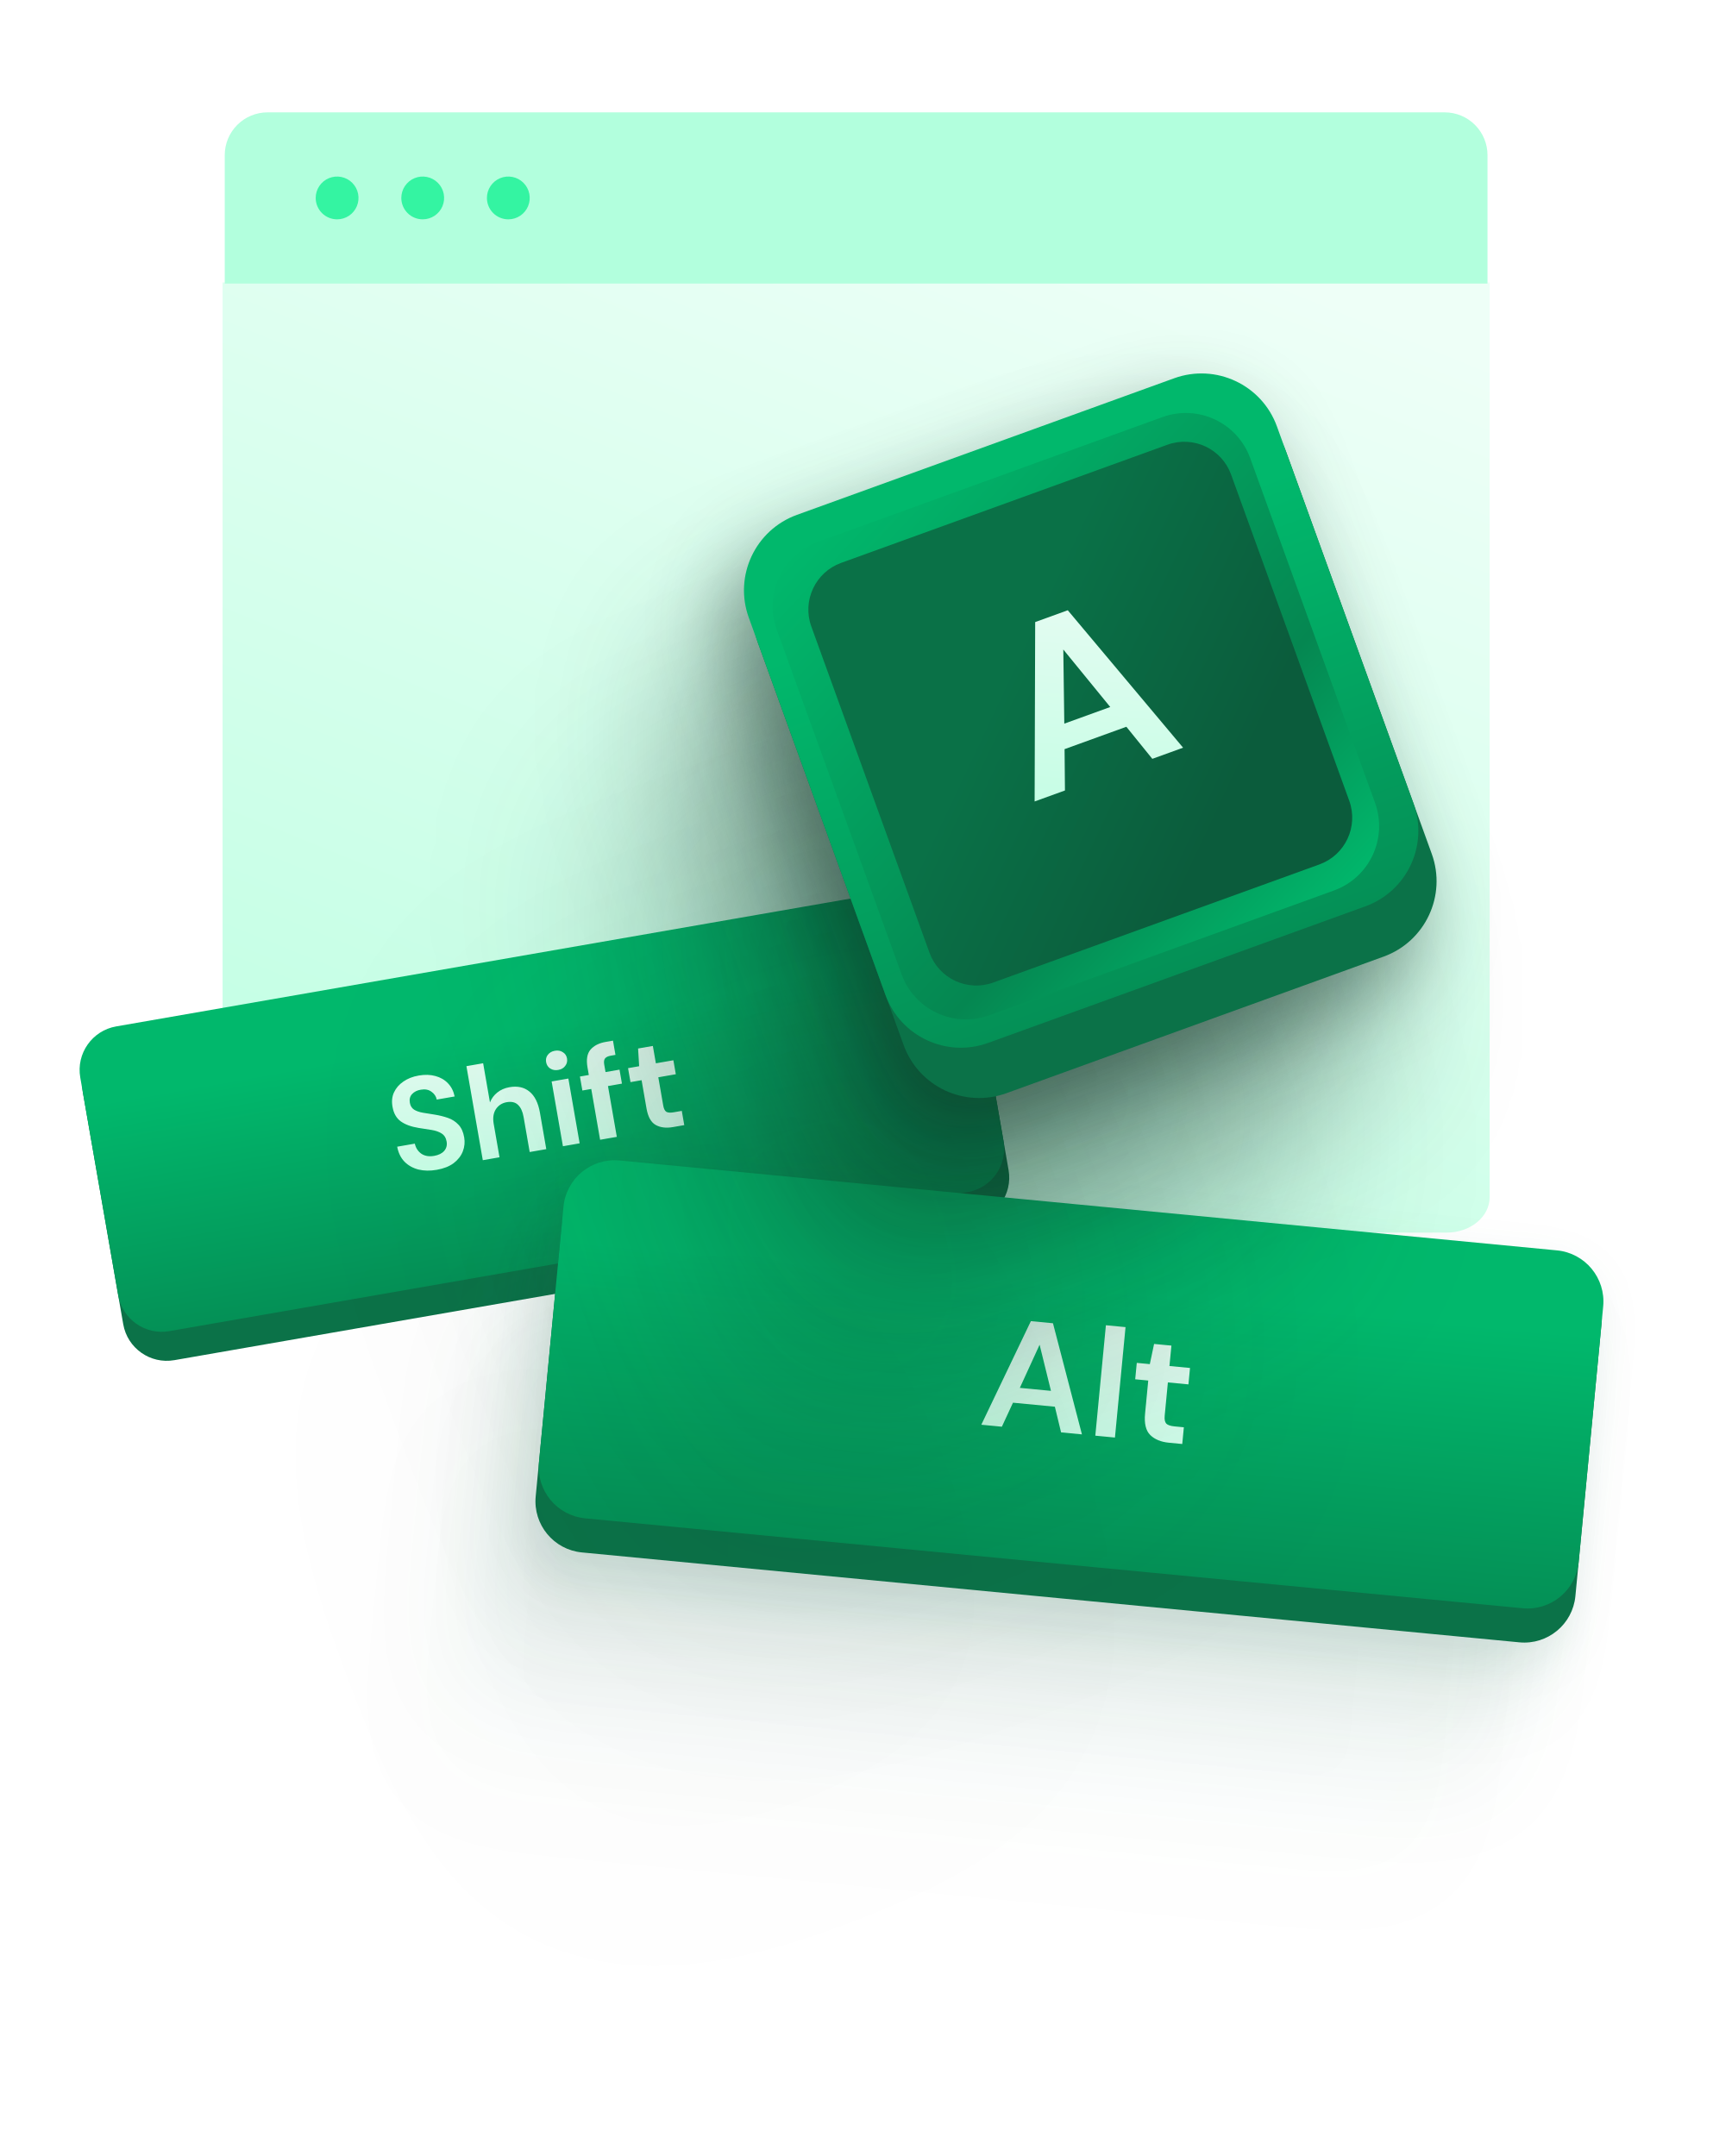
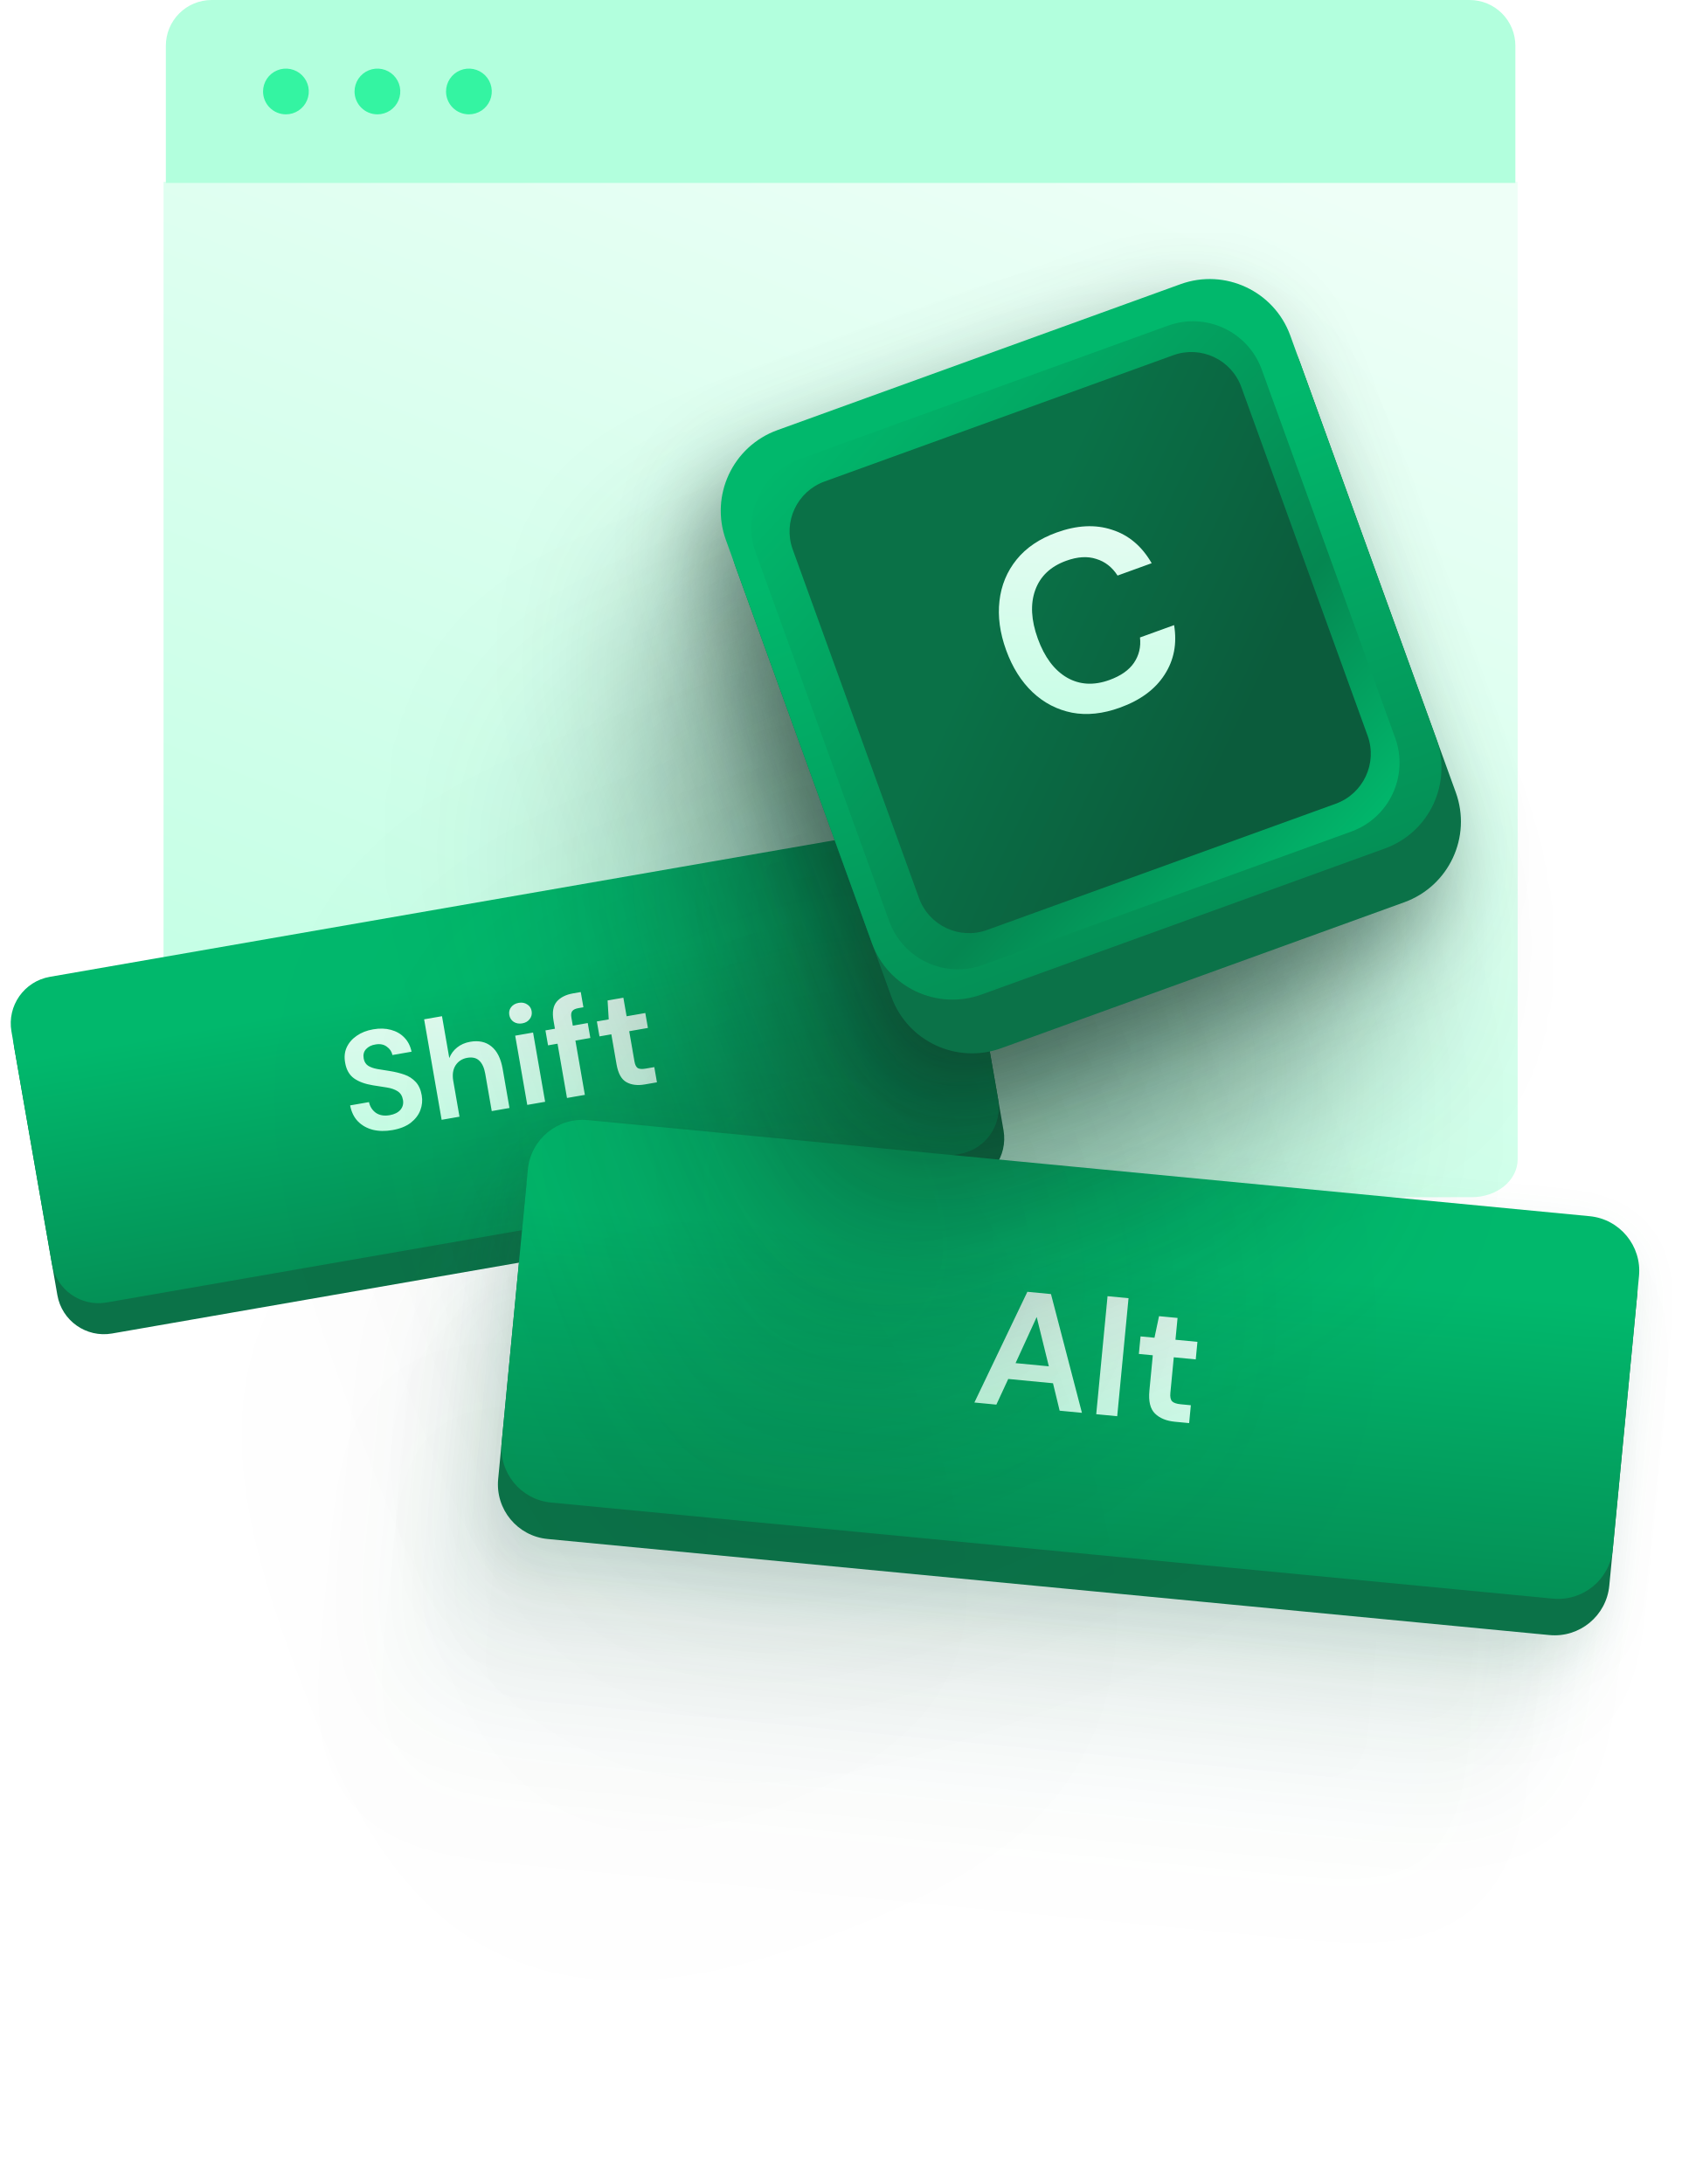
- <svg xmlns="http://www.w3.org/2000/svg" width="320" height="403" viewBox="0 0 320 403" fill="none">
-   <path d="M41.6 52.8H278.4V223.79C278.4 225.543 277.554 227.224 276.049 228.464C274.543 229.703 272.502 230.399 270.373 230.399H49.627C47.498 230.399 45.456 229.703 43.951 228.464C42.446 227.224 41.6 225.543 41.6 223.79V52.8Z" fill="url(#paint0_linear_11471_840)" />
-   <path d="M42.002 53.001H278.001V29.001C278.001 26.879 277.159 24.845 275.658 23.344C274.158 21.844 272.123 21.001 270.001 21.001H50.002C47.88 21.001 45.845 21.844 44.345 23.344C42.844 24.845 42.002 26.879 42.002 29.001V53.001Z" fill="#B2FFDD" />
-   <path d="M91.001 37C91.001 36.209 91.235 35.435 91.675 34.778C92.114 34.12 92.739 33.607 93.47 33.304C94.201 33.002 95.005 32.922 95.781 33.077C96.557 33.231 97.27 33.612 97.829 34.172C98.389 34.731 98.769 35.444 98.924 36.22C99.078 36.996 98.999 37.8 98.696 38.531C98.394 39.262 97.881 39.886 97.223 40.326C96.565 40.765 95.792 41 95.001 41C93.94 41 92.922 40.579 92.172 39.828C91.422 39.078 91.001 38.061 91.001 37ZM75.001 37C75.001 36.209 75.235 35.435 75.675 34.778C76.114 34.12 76.739 33.607 77.47 33.304C78.201 33.002 79.005 32.922 79.781 33.077C80.557 33.231 81.27 33.612 81.829 34.172C82.389 34.731 82.769 35.444 82.924 36.22C83.078 36.996 82.999 37.8 82.696 38.531C82.394 39.262 81.881 39.886 81.223 40.326C80.565 40.765 79.792 41 79.001 41C77.94 41 76.922 40.579 76.172 39.828C75.422 39.078 75.001 38.061 75.001 37ZM59.001 37C59.001 36.209 59.235 35.435 59.675 34.778C60.114 34.12 60.739 33.607 61.47 33.304C62.201 33.002 63.005 32.922 63.781 33.077C64.557 33.231 65.27 33.612 65.829 34.172C66.389 34.731 66.769 35.444 66.924 36.22C67.078 36.996 66.999 37.8 66.696 38.531C66.394 39.262 65.881 39.886 65.223 40.326C64.565 40.765 63.792 41 63.001 41C61.94 41 60.922 40.579 60.172 39.828C59.422 39.078 59.001 38.061 59.001 37Z" fill="#34F4A2" />
-   <rect x="14.056" y="195.984" width="167.953" height="60.573" rx="8.26" transform="rotate(-9.87826 14.0562 195.984)" fill="#0B7248" />
-   <rect x="13.584" y="193.272" width="167.953" height="57.82" rx="8.26" transform="rotate(-9.87826 13.584 193.272)" fill="url(#paint1_linear_11471_840)" />
-   <path d="M81.623 218.664C80.37 218.882 79.226 218.863 78.192 218.607C77.155 218.335 76.291 217.848 75.599 217.147C74.904 216.43 74.447 215.495 74.23 214.342L77.525 213.768C77.697 214.56 78.099 215.186 78.733 215.645C79.38 216.086 80.183 216.223 81.143 216.056C81.974 215.911 82.599 215.601 83.019 215.125C83.436 214.634 83.587 214.054 83.471 213.387C83.349 212.687 83.034 212.18 82.527 211.866C82.035 211.549 81.411 211.331 80.652 211.211C79.893 211.092 79.083 210.965 78.221 210.83C76.823 210.604 75.713 210.193 74.888 209.599C74.08 209.002 73.572 208.109 73.365 206.921C73.173 205.915 73.259 205.012 73.623 204.21C74 203.39 74.585 202.71 75.38 202.169C76.172 201.612 77.129 201.235 78.252 201.04C79.391 200.841 80.427 200.871 81.361 201.127C82.311 201.381 83.093 201.832 83.709 202.479C84.341 203.124 84.761 203.948 84.97 204.951L81.625 205.533C81.504 204.934 81.176 204.446 80.641 204.07C80.119 203.674 79.46 203.546 78.662 203.685C77.976 203.788 77.428 204.059 77.018 204.499C76.622 204.921 76.482 205.465 76.598 206.132C76.697 206.702 76.956 207.126 77.373 207.406C77.788 207.669 78.325 207.86 78.983 207.981C79.641 208.101 80.391 208.222 81.234 208.343C82.131 208.489 82.964 208.696 83.732 208.965C84.5 209.233 85.152 209.656 85.688 210.234C86.222 210.795 86.577 211.58 86.752 212.589C86.908 213.484 86.825 214.354 86.502 215.198C86.18 216.042 85.612 216.778 84.799 217.406C83.984 218.018 82.925 218.437 81.623 218.664ZM90.23 216.863L87.169 199.286L90.294 198.742L91.57 206.065C91.86 205.327 92.315 204.712 92.933 204.218C93.565 203.706 94.329 203.372 95.224 203.216C96.721 202.955 97.959 203.226 98.937 204.028C99.931 204.827 100.587 206.138 100.905 207.961L102.095 214.797L98.994 215.337L97.855 208.794C97.674 207.753 97.323 206.992 96.804 206.512C96.301 206.03 95.601 205.866 94.706 206.022C93.827 206.175 93.149 206.612 92.671 207.333C92.209 208.05 92.074 208.962 92.267 210.069L93.355 216.319L90.23 216.863ZM104.331 199.995C103.762 200.094 103.26 200.005 102.826 199.729C102.409 199.449 102.155 199.049 102.064 198.528C101.973 198.007 102.079 197.553 102.38 197.165C102.695 196.758 103.137 196.505 103.707 196.406C104.276 196.307 104.77 196.397 105.187 196.676C105.618 196.937 105.879 197.327 105.97 197.848C106.061 198.369 105.949 198.833 105.634 199.24C105.335 199.644 104.901 199.896 104.331 199.995ZM105.205 214.255L103.096 202.147L106.221 201.602L108.33 213.711L105.205 214.255ZM112.153 213.045L110.499 203.549L108.839 203.838L108.384 201.226L110.044 200.937L109.798 199.521C109.543 198.056 109.727 196.951 110.352 196.205C110.993 195.456 111.948 194.971 113.218 194.75L114.56 194.516L115.024 197.177L114.169 197.326C113.632 197.419 113.268 197.592 113.077 197.843C112.886 198.094 112.835 198.472 112.923 198.977L113.169 200.393L115.781 199.938L116.236 202.55L113.624 203.005L115.278 212.501L112.153 213.045ZM125.76 210.676C124.49 210.897 123.419 210.765 122.547 210.28C121.674 209.794 121.1 208.762 120.825 207.184L119.907 201.911L117.832 202.272L117.377 199.66L119.452 199.298L119.253 195.988L122.012 195.507L122.577 198.754L125.848 198.185L126.303 200.797L123.032 201.366L123.954 206.664C124.056 207.25 124.249 207.635 124.533 207.821C124.83 207.987 125.288 208.016 125.907 207.909L127.42 207.645L127.884 210.306L125.76 210.676Z" fill="url(#paint2_linear_11471_840)" />
-   <g filter="url(#filter0_dddd_11471_840)">
-     <rect x="105.922" y="219.186" width="195.2" height="70.4" rx="9.6" transform="rotate(5.479 105.922 219.186)" fill="#0B7248" />
-     <rect x="106.227" y="216" width="195.2" height="67.2" rx="9.6" transform="rotate(5.479 106.227 216)" fill="url(#paint3_linear_11471_840)" />
-     <path d="M183.397 266.311L192.661 246.947L196.789 247.343L202.204 268.115L198.305 267.741L197.145 262.943L189.318 262.192L187.239 266.68L183.397 266.311ZM190.597 259.422L196.416 259.98L194.292 251.357L190.597 259.422ZM204.703 268.355L206.682 247.714L210.352 248.066L208.372 268.707L204.703 268.355ZM218.457 269.674C216.967 269.531 215.807 269.054 214.978 268.241C214.15 267.429 213.824 266.096 214.002 264.242L214.596 258.049L212.159 257.816L212.454 254.748L214.89 254.982L215.686 251.21L218.926 251.521L218.56 255.334L222.401 255.702L222.107 258.77L218.266 258.401L217.669 264.622C217.603 265.31 217.7 265.802 217.961 266.097C218.243 266.375 218.748 266.548 219.474 266.618L221.251 266.789L220.952 269.913L218.457 269.674Z" fill="url(#paint4_linear_11471_840)" />
+ <svg xmlns="http://www.w3.org/2000/svg" width="294" height="382" viewBox="0 0 294 382" fill="none">
+   <path d="M28.6 31.799H265.4V202.79C265.4 204.543 264.554 206.224 263.049 207.464C261.543 208.703 259.502 209.399 257.373 209.399H36.627C34.498 209.399 32.456 208.703 30.951 207.464C29.446 206.224 28.6 204.543 28.6 202.79V31.799Z" fill="url(#paint0_linear_11471_841)" />
+   <path d="M29.002 32.001H265.001V8.001C265.001 5.879 264.159 3.844 262.658 2.344C261.158 0.844 259.123 0.001 257.001 0.001H37.002C34.88 0.001 32.845 0.844 31.345 2.344C29.844 3.844 29.002 5.879 29.002 8.001V32.001Z" fill="#B2FFDD" />
+   <path d="M78.001 16C78.001 15.209 78.235 14.435 78.675 13.778C79.114 13.12 79.739 12.607 80.47 12.305C81.201 12.002 82.005 11.922 82.781 12.077C83.557 12.231 84.27 12.612 84.829 13.172C85.389 13.731 85.769 14.444 85.924 15.22C86.078 15.996 85.999 16.8 85.696 17.531C85.394 18.262 84.881 18.886 84.223 19.326C83.565 19.765 82.792 20 82.001 20C80.94 20 79.922 19.579 79.172 18.828C78.422 18.078 78.001 17.061 78.001 16ZM62.001 16C62.001 15.209 62.235 14.435 62.675 13.778C63.114 13.12 63.739 12.607 64.47 12.305C65.201 12.002 66.005 11.922 66.781 12.077C67.557 12.231 68.27 12.612 68.829 13.172C69.389 13.731 69.769 14.444 69.924 15.22C70.078 15.996 69.999 16.8 69.696 17.531C69.394 18.262 68.881 18.886 68.223 19.326C67.565 19.765 66.792 20 66.001 20C64.94 20 63.922 19.579 63.172 18.828C62.422 18.078 62.001 17.061 62.001 16ZM46.001 16C46.001 15.209 46.235 14.435 46.675 13.778C47.114 13.12 47.739 12.607 48.47 12.305C49.201 12.002 50.005 11.922 50.781 12.077C51.557 12.231 52.27 12.612 52.829 13.172C53.389 13.731 53.77 14.444 53.924 15.22C54.078 15.996 53.999 16.8 53.696 17.531C53.394 18.262 52.881 18.886 52.223 19.326C51.565 19.765 50.792 20 50.001 20C48.94 20 47.922 19.579 47.172 18.828C46.422 18.078 46.001 17.061 46.001 16Z" fill="#34F4A2" />
+   <rect x="1.056" y="174.984" width="167.953" height="60.573" rx="8.26" transform="rotate(-9.87826 1.05615 174.984)" fill="#0B7248" />
+   <rect x="0.584" y="172.272" width="167.953" height="57.82" rx="8.26" transform="rotate(-9.87826 0.583984 172.272)" fill="url(#paint1_linear_11471_841)" />
+   <path d="M68.623 197.664C67.37 197.882 66.226 197.863 65.192 197.607C64.155 197.335 63.291 196.848 62.599 196.147C61.904 195.43 61.447 194.495 61.23 193.342L64.525 192.768C64.697 193.56 65.099 194.186 65.733 194.645C66.38 195.086 67.183 195.223 68.143 195.056C68.974 194.911 69.599 194.601 70.019 194.125C70.436 193.634 70.587 193.054 70.471 192.387C70.349 191.687 70.034 191.18 69.527 190.866C69.035 190.549 68.411 190.331 67.652 190.211C66.893 190.092 66.083 189.965 65.221 189.83C63.824 189.604 62.712 189.193 61.888 188.599C61.08 188.002 60.572 187.109 60.365 185.921C60.173 184.915 60.259 184.012 60.623 183.21C61 182.39 61.585 181.71 62.38 181.169C63.172 180.612 64.129 180.235 65.252 180.04C66.391 179.841 67.427 179.871 68.361 180.127C69.311 180.381 70.093 180.832 70.709 181.479C71.341 182.124 71.761 182.948 71.97 183.951L68.625 184.533C68.504 183.934 68.176 183.446 67.641 183.07C67.119 182.674 66.46 182.546 65.662 182.685C64.976 182.788 64.428 183.059 64.018 183.499C63.622 183.921 63.482 184.465 63.598 185.132C63.697 185.702 63.956 186.126 64.373 186.406C64.788 186.669 65.325 186.86 65.983 186.981C66.641 187.101 67.391 187.222 68.234 187.343C69.131 187.489 69.964 187.696 70.732 187.965C71.5 188.233 72.152 188.656 72.688 189.234C73.222 189.795 73.577 190.58 73.752 191.589C73.908 192.484 73.825 193.354 73.502 194.198C73.18 195.042 72.612 195.778 71.799 196.406C70.984 197.018 69.925 197.437 68.623 197.664ZM77.23 195.863L74.169 178.286L77.294 177.742L78.57 185.065C78.86 184.327 79.315 183.712 79.933 183.218C80.565 182.706 81.329 182.372 82.224 182.216C83.721 181.955 84.959 182.226 85.937 183.028C86.931 183.827 87.587 185.138 87.904 186.961L89.095 193.797L85.994 194.337L84.855 187.794C84.674 186.753 84.323 185.992 83.804 185.512C83.301 185.03 82.601 184.866 81.706 185.022C80.827 185.175 80.149 185.612 79.671 186.333C79.209 187.05 79.074 187.962 79.267 189.069L80.355 195.319L77.23 195.863ZM91.332 178.995C90.762 179.094 90.26 179.005 89.826 178.729C89.409 178.449 89.155 178.049 89.064 177.528C88.973 177.007 89.079 176.553 89.38 176.165C89.695 175.758 90.137 175.505 90.707 175.406C91.276 175.307 91.77 175.397 92.187 175.676C92.618 175.937 92.879 176.327 92.97 176.848C93.061 177.369 92.948 177.833 92.634 178.24C92.335 178.644 91.901 178.896 91.332 178.995ZM92.205 193.255L90.096 181.147L93.221 180.602L95.33 192.711L92.205 193.255ZM99.153 192.045L97.499 182.549L95.839 182.838L95.384 180.226L97.044 179.937L96.798 178.521C96.543 177.056 96.727 175.951 97.352 175.205C97.993 174.456 98.948 173.971 100.218 173.75L101.56 173.516L102.024 176.177L101.169 176.326C100.632 176.419 100.268 176.592 100.077 176.843C99.886 177.094 99.835 177.472 99.922 177.977L100.169 179.393L102.781 178.938L103.236 181.55L100.624 182.005L102.278 191.501L99.153 192.045ZM112.76 189.676C111.49 189.897 110.419 189.765 109.547 189.28C108.674 188.794 108.1 187.762 107.825 186.184L106.907 180.911L104.832 181.272L104.377 178.66L106.452 178.298L106.253 174.988L109.012 174.507L109.577 177.754L112.848 177.185L113.303 179.797L110.032 180.366L110.954 185.664C111.056 186.25 111.249 186.635 111.533 186.821C111.83 186.987 112.288 187.016 112.907 186.909L114.42 186.645L114.884 189.306L112.76 189.676Z" fill="url(#paint2_linear_11471_841)" />
+   <g filter="url(#filter0_dddd_11471_841)">
+     <rect x="92.922" y="198.186" width="195.2" height="70.4" rx="9.6" transform="rotate(5.479 92.9219 198.186)" fill="#0B7248" />
+     <rect x="93.227" y="195" width="195.2" height="67.2" rx="9.6" transform="rotate(5.479 93.2273 195)" fill="url(#paint3_linear_11471_841)" />
+     <path d="M170.397 245.311L179.661 225.947L183.789 226.343L189.204 247.115L185.305 246.741L184.145 241.943L176.318 241.192L174.239 245.68L170.397 245.311ZM177.597 238.422L183.416 238.98L181.292 230.357L177.597 238.422ZM191.703 247.355L193.682 226.714L197.352 227.066L195.372 247.707L191.703 247.355ZM205.457 248.674C203.967 248.531 202.807 248.054 201.978 247.241C201.15 246.429 200.824 245.096 201.002 243.242L201.596 237.049L199.159 236.816L199.454 233.748L201.89 233.982L202.686 230.21L205.926 230.521L205.56 234.334L209.401 234.702L209.107 237.77L205.266 237.401L204.669 243.622C204.603 244.31 204.7 244.802 204.961 245.097C205.243 245.375 205.748 245.548 206.474 245.618L208.251 245.789L207.952 248.913L205.457 248.674Z" fill="url(#paint4_linear_11471_841)" />
  </g>
-   <g filter="url(#filter1_ddddd_11471_840)">
-     <rect x="136.538" y="106.047" width="104.975" height="109.973" rx="14.996" transform="rotate(-19.9089 136.538 106.047)" fill="#0B7248" />
-     <rect x="134.835" y="101.347" width="104.975" height="104.975" rx="14.996" transform="rotate(-19.9089 134.835 101.347)" fill="url(#paint5_linear_11471_840)" />
-     <rect x="140.8" y="105.649" width="94.114" height="94.114" rx="12.8" transform="rotate(-19.9089 140.8 105.649)" fill="url(#paint6_linear_11471_840)" />
-     <rect x="148.467" y="108.377" width="83.433" height="83.433" rx="9.291" transform="rotate(-19.9089 148.467 108.377)" fill="url(#paint7_linear_11471_840)" />
-     <path d="M193.361 149.809L193.466 116.276L199.557 114.07L221.11 139.759L215.357 141.842L210.506 135.847L198.958 140.03L199.029 147.756L193.361 149.809ZM198.907 135.264L207.494 132.154L198.721 121.407L198.907 135.264Z" fill="url(#paint8_linear_11471_840)" />
+   <g filter="url(#filter1_ddddd_11471_841)">
+     <rect x="123.538" y="85.047" width="104.975" height="109.973" rx="14.996" transform="rotate(-19.9089 123.538 85.0473)" fill="#0B7248" />
+     <rect x="121.835" y="80.347" width="104.975" height="104.975" rx="14.996" transform="rotate(-19.9089 121.835 80.3472)" fill="url(#paint5_linear_11471_841)" />
+     <rect x="127.8" y="84.649" width="94.114" height="94.114" rx="12.8" transform="rotate(-19.9089 127.8 84.6488)" fill="url(#paint6_linear_11471_841)" />
+     <rect x="135.467" y="87.377" width="83.433" height="83.433" rx="9.291" transform="rotate(-19.9089 135.467 87.377)" fill="url(#paint7_linear_11471_841)" />
+     <path d="M195.857 123.77C192.868 124.853 190.072 125.148 187.469 124.655C184.856 124.134 182.558 122.941 180.575 121.075C178.581 119.182 177.038 116.726 175.945 113.709C174.852 110.691 174.465 107.817 174.784 105.086C175.102 102.355 176.098 99.952 177.772 97.879C179.445 95.805 181.777 94.228 184.766 93.145C188.319 91.858 191.545 91.694 194.445 92.654C197.362 93.575 199.68 95.527 201.398 98.509L195.434 100.669C194.485 99.195 193.241 98.226 191.701 97.762C190.18 97.261 188.432 97.367 186.458 98.082C183.723 99.073 181.917 100.78 181.04 103.203C180.163 105.626 180.312 108.459 181.486 111.702C182.661 114.945 184.36 117.216 186.586 118.516C188.8 119.787 191.276 119.927 194.011 118.936C195.985 118.221 197.411 117.227 198.289 115.952C199.185 114.638 199.541 113.154 199.356 111.498L205.32 109.338C205.859 112.588 205.298 115.487 203.637 118.034C202.004 120.571 199.411 122.483 195.857 123.77Z" fill="url(#paint8_linear_11471_841)" />
  </g>
  <defs>
-     <filter id="filter0_dddd_11471_840" x="55.272" y="212.072" width="250.791" height="162.157" filterUnits="userSpaceOnUse" color-interpolation-filters="sRGB">
+     <filter id="filter0_dddd_11471_841" x="42.272" y="191.072" width="250.791" height="162.157" filterUnits="userSpaceOnUse" color-interpolation-filters="sRGB">
      <feFlood flood-opacity="0" result="BackgroundImageFix" />
      <feColorMatrix in="SourceAlpha" type="matrix" values="0 0 0 0 0 0 0 0 0 0 0 0 0 0 0 0 0 0 127 0" result="hardAlpha" />
      <feOffset dx="-1.6" dy="3.2" />
      <feGaussianBlur stdDeviation="4" />
      <feColorMatrix type="matrix" values="0 0 0 0 0.047 0 0 0 0 0.361 0 0 0 0 0.239 0 0 0 0.1 0" />
-       <feBlend mode="normal" in2="BackgroundImageFix" result="effect1_dropShadow_11471_840" />
+       <feBlend mode="normal" in2="BackgroundImageFix" result="effect1_dropShadow_11471_841" />
      <feColorMatrix in="SourceAlpha" type="matrix" values="0 0 0 0 0 0 0 0 0 0 0 0 0 0 0 0 0 0 127 0" result="hardAlpha" />
      <feOffset dx="-6.4" dy="11.2" />
      <feGaussianBlur stdDeviation="6.4" />
      <feColorMatrix type="matrix" values="0 0 0 0 0.047 0 0 0 0 0.361 0 0 0 0 0.239 0 0 0 0.09 0" />
-       <feBlend mode="normal" in2="effect1_dropShadow_11471_840" result="effect2_dropShadow_11471_840" />
+       <feBlend mode="normal" in2="effect1_dropShadow_11471_841" result="effect2_dropShadow_11471_841" />
      <feColorMatrix in="SourceAlpha" type="matrix" values="0 0 0 0 0 0 0 0 0 0 0 0 0 0 0 0 0 0 127 0" result="hardAlpha" />
      <feOffset dx="-14.4" dy="27.2" />
      <feGaussianBlur stdDeviation="8.8" />
      <feColorMatrix type="matrix" values="0 0 0 0 0.047 0 0 0 0 0.361 0 0 0 0 0.239 0 0 0 0.05 0" />
-       <feBlend mode="normal" in2="effect2_dropShadow_11471_840" result="effect3_dropShadow_11471_840" />
+       <feBlend mode="normal" in2="effect2_dropShadow_11471_841" result="effect3_dropShadow_11471_841" />
      <feColorMatrix in="SourceAlpha" type="matrix" values="0 0 0 0 0 0 0 0 0 0 0 0 0 0 0 0 0 0 127 0" result="hardAlpha" />
      <feOffset dx="-24" dy="46.4" />
      <feGaussianBlur stdDeviation="10.4" />
      <feColorMatrix type="matrix" values="0 0 0 0 0.047 0 0 0 0 0.361 0 0 0 0 0.239 0 0 0 0.01 0" />
-       <feBlend mode="normal" in2="effect3_dropShadow_11471_840" result="effect4_dropShadow_11471_840" />
-       <feBlend mode="normal" in="SourceGraphic" in2="effect4_dropShadow_11471_840" result="shape" />
+       <feBlend mode="normal" in2="effect3_dropShadow_11471_841" result="effect4_dropShadow_11471_841" />
+       <feBlend mode="normal" in="SourceGraphic" in2="effect4_dropShadow_11471_841" result="shape" />
    </filter>
-     <filter id="filter1_ddddd_11471_840" x="20.642" y="61.807" width="263.839" height="340.235" filterUnits="userSpaceOnUse" color-interpolation-filters="sRGB">
+     <filter id="filter1_ddddd_11471_841" x="7.641" y="40.807" width="263.839" height="340.235" filterUnits="userSpaceOnUse" color-interpolation-filters="sRGB">
      <feFlood flood-opacity="0" result="BackgroundImageFix" />
      <feColorMatrix in="SourceAlpha" type="matrix" values="0 0 0 0 0 0 0 0 0 0 0 0 0 0 0 0 0 0 127 0" result="hardAlpha" />
      <feOffset dx="-3.2" dy="6.4" />
      <feGaussianBlur stdDeviation="7.2" />
      <feColorMatrix type="matrix" values="0 0 0 0 0.047 0 0 0 0 0.173 0 0 0 0 0.125 0 0 0 0.42 0" />
-       <feBlend mode="normal" in2="BackgroundImageFix" result="effect1_dropShadow_11471_840" />
+       <feBlend mode="normal" in2="BackgroundImageFix" result="effect1_dropShadow_11471_841" />
      <feColorMatrix in="SourceAlpha" type="matrix" values="0 0 0 0 0 0 0 0 0 0 0 0 0 0 0 0 0 0 127 0" result="hardAlpha" />
      <feOffset dx="-11.2" dy="24" />
      <feGaussianBlur stdDeviation="13.6" />
      <feColorMatrix type="matrix" values="0 0 0 0 0.047 0 0 0 0 0.173 0 0 0 0 0.125 0 0 0 0.36 0" />
-       <feBlend mode="normal" in2="effect1_dropShadow_11471_840" result="effect2_dropShadow_11471_840" />
+       <feBlend mode="normal" in2="effect1_dropShadow_11471_841" result="effect2_dropShadow_11471_841" />
      <feColorMatrix in="SourceAlpha" type="matrix" values="0 0 0 0 0 0 0 0 0 0 0 0 0 0 0 0 0 0 127 0" result="hardAlpha" />
      <feOffset dx="-25.6" dy="54.4" />
      <feGaussianBlur stdDeviation="17.6" />
      <feColorMatrix type="matrix" values="0 0 0 0 0.047 0 0 0 0 0.173 0 0 0 0 0.125 0 0 0 0.21 0" />
-       <feBlend mode="normal" in2="effect2_dropShadow_11471_840" result="effect3_dropShadow_11471_840" />
+       <feBlend mode="normal" in2="effect2_dropShadow_11471_841" result="effect3_dropShadow_11471_841" />
      <feColorMatrix in="SourceAlpha" type="matrix" values="0 0 0 0 0 0 0 0 0 0 0 0 0 0 0 0 0 0 127 0" result="hardAlpha" />
      <feOffset dx="-46.4" dy="96" />
      <feGaussianBlur stdDeviation="21.6" />
      <feColorMatrix type="matrix" values="0 0 0 0 0.047 0 0 0 0 0.173 0 0 0 0 0.125 0 0 0 0.06 0" />
-       <feBlend mode="normal" in2="effect3_dropShadow_11471_840" result="effect4_dropShadow_11471_840" />
+       <feBlend mode="normal" in2="effect3_dropShadow_11471_841" result="effect4_dropShadow_11471_841" />
      <feColorMatrix in="SourceAlpha" type="matrix" values="0 0 0 0 0 0 0 0 0 0 0 0 0 0 0 0 0 0 127 0" result="hardAlpha" />
      <feOffset dx="-72" dy="150.4" />
      <feGaussianBlur stdDeviation="23.2" />
      <feColorMatrix type="matrix" values="0 0 0 0 0.047 0 0 0 0 0.173 0 0 0 0 0.125 0 0 0 0.01 0" />
-       <feBlend mode="normal" in2="effect4_dropShadow_11471_840" result="effect5_dropShadow_11471_840" />
-       <feBlend mode="normal" in="SourceGraphic" in2="effect5_dropShadow_11471_840" result="shape" />
+       <feBlend mode="normal" in2="effect4_dropShadow_11471_841" result="effect5_dropShadow_11471_841" />
+       <feBlend mode="normal" in="SourceGraphic" in2="effect5_dropShadow_11471_841" result="shape" />
    </filter>
-     <linearGradient id="paint0_linear_11471_840" x1="29.559" y1="288.239" x2="141.534" y2="11.686" gradientUnits="userSpaceOnUse">
+     <linearGradient id="paint0_linear_11471_841" x1="16.559" y1="267.239" x2="128.534" y2="-9.314" gradientUnits="userSpaceOnUse">
      <stop stop-color="#B2FFDD" />
      <stop offset="1" stop-color="#EEFFF7" />
    </linearGradient>
-     <linearGradient id="paint1_linear_11471_840" x1="62.899" y1="267.568" x2="62.719" y2="203.734" gradientUnits="userSpaceOnUse">
+     <linearGradient id="paint1_linear_11471_841" x1="49.899" y1="246.568" x2="49.719" y2="182.734" gradientUnits="userSpaceOnUse">
      <stop offset="0.095" stop-color="#058751" />
      <stop offset="0.955" stop-color="#01B86C" />
    </linearGradient>
-     <linearGradient id="paint2_linear_11471_840" x1="90.532" y1="233.782" x2="89.225" y2="179.101" gradientUnits="userSpaceOnUse">
+     <linearGradient id="paint2_linear_11471_841" x1="77.532" y1="212.782" x2="76.225" y2="158.101" gradientUnits="userSpaceOnUse">
      <stop stop-color="#B2FFDD" />
      <stop offset="1" stop-color="#FAFAFA" />
    </linearGradient>
-     <linearGradient id="paint3_linear_11471_840" x1="163.542" y1="302.35" x2="163.334" y2="228.16" gradientUnits="userSpaceOnUse">
+     <linearGradient id="paint3_linear_11471_841" x1="150.542" y1="281.35" x2="150.334" y2="207.16" gradientUnits="userSpaceOnUse">
      <stop offset="0.095" stop-color="#058751" />
      <stop offset="0.955" stop-color="#01B86C" />
    </linearGradient>
-     <linearGradient id="paint4_linear_11471_840" x1="190.702" y1="286.389" x2="211.174" y2="227.436" gradientUnits="userSpaceOnUse">
+     <linearGradient id="paint4_linear_11471_841" x1="177.702" y1="265.389" x2="198.174" y2="206.436" gradientUnits="userSpaceOnUse">
      <stop stop-color="#B2FFDD" />
      <stop offset="1" stop-color="#FAFAFA" />
    </linearGradient>
-     <linearGradient id="paint5_linear_11471_840" x1="165.658" y1="236.235" x2="164.71" y2="120.348" gradientUnits="userSpaceOnUse">
+     <linearGradient id="paint5_linear_11471_841" x1="152.658" y1="215.235" x2="151.71" y2="99.348" gradientUnits="userSpaceOnUse">
      <stop offset="0.095" stop-color="#058751" />
      <stop offset="0.955" stop-color="#01B86C" />
    </linearGradient>
-     <linearGradient id="paint6_linear_11471_840" x1="211.599" y1="208.746" x2="156.59" y2="100.753" gradientUnits="userSpaceOnUse">
+     <linearGradient id="paint6_linear_11471_841" x1="198.599" y1="187.746" x2="143.59" y2="79.753" gradientUnits="userSpaceOnUse">
      <stop stop-color="#01B86C" />
      <stop offset="0.323" stop-color="#058751" />
      <stop offset="1" stop-color="#01B86C" />
    </linearGradient>
-     <linearGradient id="paint7_linear_11471_840" x1="198.669" y1="186.571" x2="165.104" y2="152.81" gradientUnits="userSpaceOnUse">
+     <linearGradient id="paint7_linear_11471_841" x1="185.669" y1="165.571" x2="152.104" y2="131.81" gradientUnits="userSpaceOnUse">
      <stop stop-color="#0B5C3C" />
      <stop offset="1" stop-color="#0A7147" />
    </linearGradient>
-     <linearGradient id="paint8_linear_11471_840" x1="210.204" y1="176.21" x2="218.711" y2="86.298" gradientUnits="userSpaceOnUse">
+     <linearGradient id="paint8_linear_11471_841" x1="197.667" y1="155.043" x2="204.174" y2="64.003" gradientUnits="userSpaceOnUse">
      <stop stop-color="#B2FFDD" />
      <stop offset="1" stop-color="#FAFAFA" />
    </linearGradient>
  </defs>
</svg>
